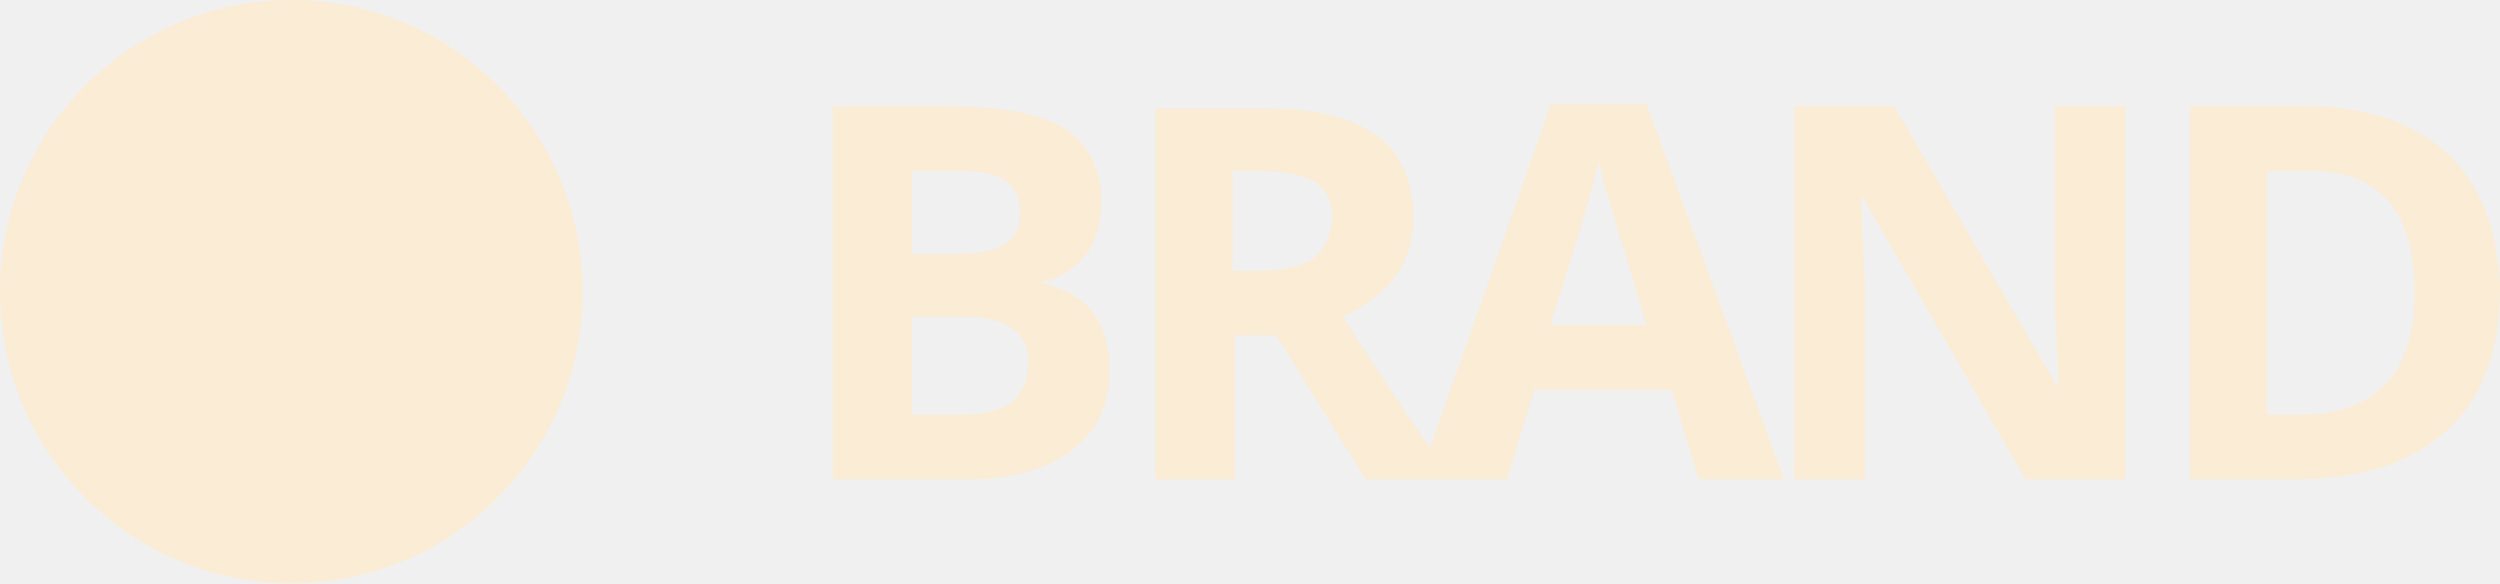
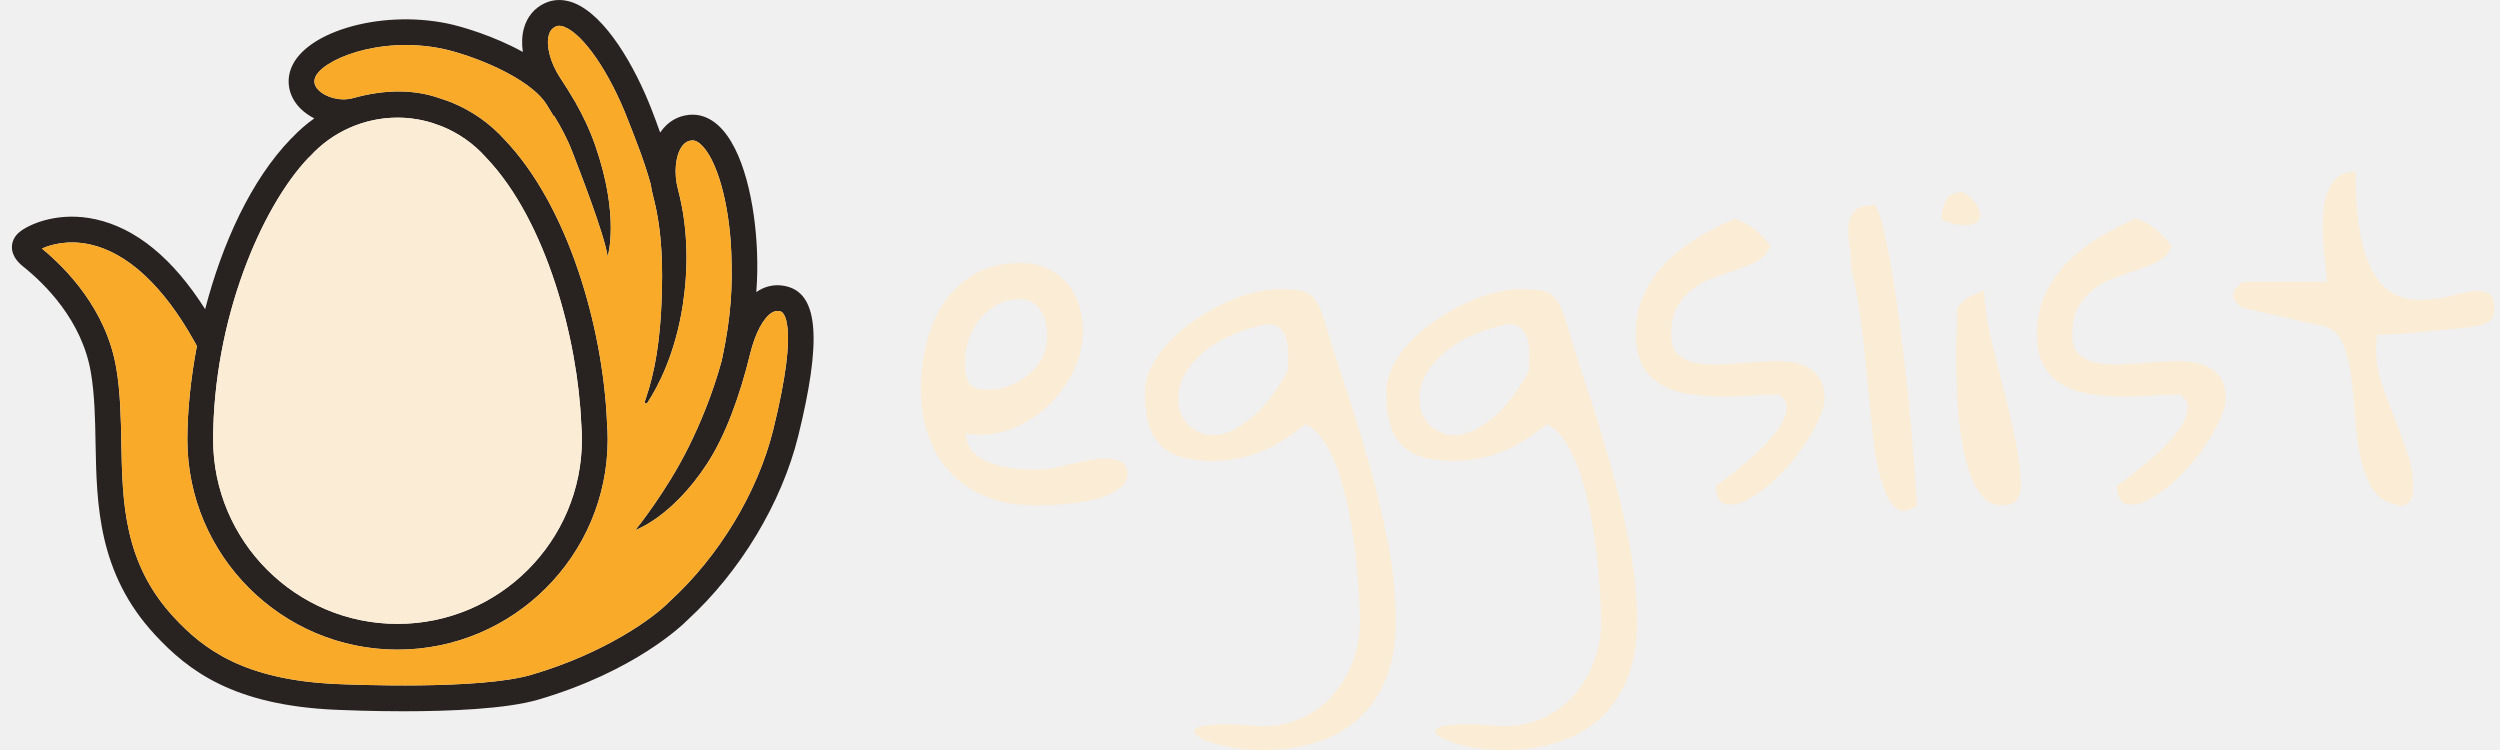
- <svg xmlns="http://www.w3.org/2000/svg" viewBox="0 0 120 28" fill="none">
-   <path d="M27.974 14C27.974 21.732 21.712 28 13.987 28C6.262 28 0 21.732 0 14C0 6.268 6.262 0 13.987 0C21.712 0 27.974 6.268 27.974 14Z" fill="#FBECD5" />
-   <path fill-rule="evenodd" clip-rule="evenodd" d="M74.442 5L68.647 21.5C67.648 20.1 66.249 18 64.451 15.2C65.55 14.7 66.349 14.1 66.949 13.3C67.548 12.5 67.848 11.5 67.848 10.5C67.848 8.7 67.248 7.3 66.049 6.5C64.85 5.6 63.052 5.2 60.654 5.2H55.459V23H59.256V16.1H61.254L65.55 23H72.344L73.642 18.7H80.236L81.535 23H85.632L79.037 5H74.442ZM63.052 12.4C62.453 12.8 61.553 13 60.355 13H59.156V8.2H60.355C61.553 8.2 62.453 8.4 63.052 8.7C63.652 9 63.951 9.7 63.951 10.5C63.851 11.4 63.552 12 63.052 12.4ZM74.442 15.5C75.74 11.4 76.54 8.8 76.74 7.7C76.84 8.1 76.939 8.5 77.039 9C77.141 9.256 77.348 9.956 77.686 11.1C78.009 12.194 78.451 13.694 79.037 15.6H74.442V15.5Z" fill="#FBECD5" />
-   <path fill-rule="evenodd" clip-rule="evenodd" d="M117.502 7.4C115.904 5.9 113.606 5.1 110.709 5.1H105.114V23H110.209C113.406 23 115.804 22.2 117.502 20.6C119.201 19 120 16.8 120 13.8C119.9 11.1 119.101 8.9 117.502 7.4ZM110.409 19.9H108.81V8.2H110.809C114.205 8.2 115.904 10.1 115.904 14C115.904 17.9 114.105 19.9 110.409 19.9Z" fill="#FBECD5" />
-   <path fill-rule="evenodd" clip-rule="evenodd" d="M50.064 13.5V13.6C51.163 13.9 51.962 14.3 52.462 15C52.962 15.7 53.261 16.6 53.261 17.8C53.261 19.4 52.662 20.7 51.463 21.6C50.264 22.5 48.665 23 46.667 23H39.973V5.1H45.568C48.166 5.1 49.964 5.5 51.163 6.2C52.262 7 52.862 8.1 52.862 9.7C52.862 10.7 52.562 11.7 52.062 12.3C51.563 12.9 50.863 13.4 50.064 13.5ZM45.768 8.2H43.77V12.2H45.968C47.067 12.2 47.766 12 48.266 11.7C48.765 11.4 48.965 10.8 48.965 10.1C48.965 9.4 48.665 8.9 48.166 8.6C47.666 8.3 46.867 8.2 45.768 8.2ZM46.268 19.9C47.267 19.9 48.066 19.7 48.566 19.3C49.065 18.9 49.365 18.2 49.365 17.4C49.365 15.9 48.266 15.2 46.168 15.2H43.77V19.9H46.268Z" fill="#FBECD5" />
-   <path d="M98.62 13.7C98.62 14.403 98.669 15.403 98.733 16.7C98.76 17.247 98.79 17.847 98.819 18.5H98.719L90.927 5.1H86.131V23H89.528V14.6C89.528 13.922 89.482 12.922 89.421 11.6L89.421 11.599C89.392 10.972 89.36 10.272 89.328 9.5H89.428L97.221 23H102.016V5.1H98.62V13.7Z" fill="#FBECD5" />
+ <svg xmlns="http://www.w3.org/2000/svg" viewBox="0 0 120 36" fill="none">
+   <g clip-path="url(#clip0_8861_32497)">
+     <path d="M37.823 13.763C37.344 13.626 36.865 13.684 36.438 13.933C36.391 13.96 36.346 13.991 36.303 14.021C36.353 13.355 36.363 12.723 36.337 12.079C36.252 9.866 35.71 7.105 34.445 5.991C34.04 5.634 33.574 5.468 33.098 5.51C32.532 5.56 32.053 5.842 31.713 6.328C31.705 6.34 31.697 6.354 31.688 6.367C31.551 5.976 31.414 5.611 31.282 5.27C30.474 3.187 29.071 0.746 27.552 0.143C27.059 -0.052 26.571 -0.047 26.14 0.158C25.644 0.394 25.302 0.807 25.15 1.351C25.048 1.718 25.041 2.108 25.096 2.494C23.719 1.731 22.173 1.272 21.487 1.13C18.166 0.441 14.416 1.59 13.916 3.451C13.747 4.081 13.933 4.724 14.427 5.214C14.617 5.402 14.841 5.558 15.086 5.682C14.708 5.95 14.355 6.256 14.034 6.598C14.012 6.615 13.992 6.634 13.973 6.654C12.047 8.637 10.661 11.705 9.847 14.841C8.302 12.405 6.533 10.954 4.583 10.524C2.878 10.149 1.525 10.704 0.995 11.091C0.636 11.352 0.576 11.674 0.572 11.842C0.561 12.352 0.982 12.69 1.121 12.801C2.149 13.623 3.936 15.375 4.361 17.873C4.545 18.956 4.566 20.087 4.587 21.285C4.641 24.204 4.701 27.512 7.434 30.463C9.046 32.205 11.21 33.848 16.086 34.068L16.103 34.069C16.578 34.09 17.848 34.141 19.363 34.141C21.571 34.141 24.301 34.034 25.855 33.577C30.489 32.215 32.77 29.993 32.995 29.765C35.532 27.443 37.519 24.143 38.314 20.932C39.436 16.392 39.285 14.181 37.823 13.763ZM14.801 7.577C14.831 7.555 14.858 7.529 14.884 7.501C15.958 6.322 17.487 5.647 19.08 5.647C19.643 5.647 20.195 5.732 20.723 5.892L21.189 6.055C21.998 6.38 22.732 6.889 23.324 7.555C23.329 7.559 23.334 7.565 23.339 7.571C26.239 10.608 27.737 16.326 27.9 20.353C27.901 20.36 27.901 20.369 27.902 20.377C27.921 20.617 27.931 20.859 27.931 21.095C27.931 25.975 23.961 29.946 19.08 29.946C14.2 29.946 10.23 25.975 10.23 21.097C10.245 15.346 12.53 9.968 14.801 7.577ZM37.113 20.635C36.373 23.623 34.518 26.7 32.148 28.863C32.139 28.872 32.129 28.881 32.12 28.89C31.388 29.644 29.064 31.345 25.506 32.39C23.022 33.12 16.855 32.864 16.159 32.833L16.141 32.832C11.712 32.632 9.775 31.172 8.341 29.623C5.93 27.018 5.876 24.091 5.824 21.262C5.803 20.072 5.781 18.84 5.58 17.665C5.103 14.859 3.191 12.9 2.012 11.93C2.459 11.728 3.289 11.507 4.318 11.733C6.121 12.129 7.853 13.739 9.327 16.386L9.451 16.608C9.151 18.178 8.996 19.716 8.993 21.095C8.993 26.657 13.518 31.183 19.08 31.183C24.643 31.183 29.168 26.657 29.168 21.095C29.168 20.83 29.158 20.559 29.136 20.29C29.039 17.927 28.551 15.342 27.762 13.008C26.876 10.384 25.658 8.212 24.241 6.724C23.529 5.926 22.649 5.314 21.679 4.919L21.68 4.917L21.625 4.897C21.457 4.83 21.286 4.772 21.113 4.718L21.096 4.712C19.875 4.285 18.484 4.282 16.964 4.705C16.307 4.888 15.616 4.65 15.298 4.335C15.031 4.071 15.091 3.846 15.111 3.772C15.341 2.918 18.149 1.701 21.236 2.341C22.582 2.621 25.436 3.701 26.254 5.044L26.576 5.573L26.597 5.56C26.915 6.079 27.227 6.649 27.472 7.288C27.787 8.109 29.012 11.238 29.168 12.314C29.168 12.314 29.764 10.4 28.57 6.977C28.3 6.202 27.969 5.527 27.63 4.931L27.633 4.929L27.568 4.824C27.334 4.419 27.098 4.052 26.877 3.716C26.421 3.023 26.201 2.188 26.342 1.683C26.397 1.486 26.502 1.356 26.672 1.275C26.746 1.24 26.87 1.203 27.095 1.293C28.012 1.657 29.259 3.477 30.128 5.718C30.467 6.593 30.896 7.632 31.236 8.848C31.262 9.032 31.297 9.217 31.346 9.399C31.812 11.151 31.813 12.939 31.755 14.453C31.649 17.252 31.172 18.611 30.95 19.274C30.924 19.351 31.029 19.403 31.074 19.334C31.58 18.57 32.418 16.983 32.778 14.616C33.029 12.971 33.055 11.009 32.541 9.08C32.339 8.321 32.416 7.481 32.726 7.038C32.896 6.795 33.081 6.753 33.206 6.742C33.255 6.738 33.406 6.724 33.627 6.92C34.403 7.603 35.009 9.743 35.102 12.127C35.163 13.727 35.109 15.152 34.644 17.309C34.205 18.904 33.623 20.308 33.049 21.464C31.986 23.605 30.541 25.387 30.497 25.443C30.55 25.425 32.273 24.802 33.932 22.27C34.801 20.944 35.5 19.065 36.009 16.977C36.248 15.997 36.65 15.241 37.059 15.002C37.196 14.923 37.327 14.907 37.483 14.952C37.522 14.964 38.434 15.291 37.113 20.635Z" fill="#282220" />
+     <path d="M37.113 20.635C36.374 23.623 34.518 26.7 32.148 28.863C32.139 28.872 32.129 28.881 32.121 28.89C31.389 29.644 29.064 31.345 25.507 32.39C23.023 33.12 16.855 32.864 16.159 32.833L16.141 32.832C11.712 32.632 9.775 31.172 8.341 29.623C5.93 27.018 5.876 24.091 5.825 21.262C5.803 20.072 5.781 18.84 5.58 17.665C5.103 14.859 3.191 12.9 2.012 11.93C2.459 11.728 3.289 11.507 4.318 11.733C6.121 12.129 7.853 13.739 9.327 16.386L9.451 16.608C9.151 18.178 8.996 19.716 8.993 21.095C8.993 26.657 13.518 31.183 19.08 31.183C24.643 31.183 29.169 26.657 29.169 21.095C29.169 20.83 29.158 20.56 29.136 20.29C29.039 17.927 28.551 15.342 27.763 13.008C26.877 10.384 25.658 8.212 24.241 6.724C23.529 5.926 22.649 5.314 21.679 4.919L21.68 4.917L21.625 4.897C21.457 4.83 21.286 4.772 21.113 4.718L21.096 4.712C19.875 4.285 18.484 4.282 16.964 4.705C16.308 4.888 15.616 4.65 15.298 4.335C15.031 4.071 15.092 3.846 15.111 3.772C15.341 2.918 18.15 1.701 21.236 2.341C22.583 2.621 25.437 3.701 26.254 5.044L26.576 5.573L26.598 5.56C26.915 6.079 27.227 6.649 27.472 7.288C27.787 8.109 29.012 11.238 29.169 12.314C29.169 12.314 29.764 10.4 28.57 6.977C28.301 6.202 27.97 5.527 27.631 4.931L27.633 4.929L27.568 4.824C27.335 4.419 27.098 4.052 26.877 3.716C26.421 3.023 26.201 2.188 26.342 1.683C26.397 1.486 26.502 1.356 26.672 1.275C26.746 1.24 26.87 1.203 27.095 1.293C28.013 1.657 29.26 3.477 30.128 5.718C30.467 6.593 30.896 7.632 31.237 8.848C31.262 9.032 31.297 9.217 31.346 9.399C31.812 11.152 31.814 12.939 31.756 14.453C31.65 17.252 31.172 18.611 30.95 19.274C30.924 19.351 31.029 19.403 31.074 19.334C31.58 18.57 32.418 16.983 32.778 14.616C33.029 12.971 33.055 11.009 32.541 9.08C32.34 8.321 32.416 7.481 32.727 7.038C32.896 6.795 33.082 6.753 33.207 6.742C33.255 6.738 33.406 6.724 33.627 6.92C34.403 7.603 35.009 9.743 35.102 12.127C35.163 13.727 35.109 15.152 34.644 17.309C34.205 18.904 33.623 20.308 33.049 21.464C31.986 23.605 30.541 25.387 30.497 25.443C30.55 25.425 32.273 24.803 33.933 22.27C34.801 20.944 35.5 19.065 36.009 16.977C36.248 15.997 36.65 15.241 37.059 15.003C37.196 14.923 37.327 14.907 37.483 14.952C37.522 14.964 38.435 15.291 37.113 20.635Z" fill="#F9AA29" />
+     <path d="M27.932 21.095C27.932 25.975 23.961 29.946 19.081 29.946C14.201 29.946 10.23 25.975 10.23 21.097C10.245 15.346 12.531 9.968 14.802 7.577C14.831 7.555 14.859 7.529 14.885 7.501C15.958 6.322 17.488 5.647 19.081 5.647C19.643 5.647 20.196 5.732 20.724 5.892L21.19 6.056C21.999 6.38 22.733 6.889 23.325 7.555C23.329 7.559 23.334 7.565 23.339 7.571C26.24 10.608 27.738 16.326 27.901 20.353C27.901 20.36 27.902 20.369 27.903 20.377C27.922 20.617 27.932 20.859 27.932 21.095Z" fill="#FBECD5" />
+     <path d="M44.201 18.662C44.201 17.941 44.288 17.222 44.461 16.502C44.634 15.781 44.911 15.135 45.291 14.562C45.671 13.989 46.163 13.522 46.771 13.162C47.377 12.802 48.114 12.622 48.98 12.622C49.473 12.622 49.907 12.712 50.28 12.892C50.653 13.072 50.966 13.309 51.22 13.602C51.473 13.895 51.663 14.239 51.79 14.631C51.916 15.024 51.98 15.435 51.98 15.861C51.98 16.541 51.823 17.201 51.509 17.841C51.196 18.481 50.776 19.044 50.25 19.531C49.723 20.017 49.12 20.384 48.44 20.631C47.76 20.878 47.066 20.935 46.36 20.801C46.374 21.188 46.504 21.498 46.75 21.731C46.997 21.965 47.293 22.141 47.64 22.261C47.987 22.381 48.346 22.458 48.719 22.491C49.092 22.524 49.426 22.541 49.719 22.541C50.026 22.541 50.312 22.514 50.579 22.461C50.846 22.408 51.112 22.348 51.379 22.281C51.646 22.215 51.916 22.155 52.189 22.101C52.463 22.048 52.752 22.021 53.059 22.021C53.179 22.021 53.299 22.028 53.419 22.041C53.539 22.055 53.652 22.085 53.759 22.131C53.866 22.177 53.952 22.251 54.019 22.351C54.085 22.451 54.119 22.574 54.119 22.721C54.119 22.974 54.026 23.184 53.84 23.351C53.652 23.517 53.416 23.661 53.13 23.781C52.843 23.901 52.527 23.991 52.18 24.051C51.833 24.111 51.497 24.157 51.17 24.19C50.843 24.224 50.543 24.243 50.271 24.25C49.998 24.257 49.794 24.26 49.661 24.26C48.808 24.26 48.041 24.124 47.361 23.85C46.681 23.577 46.108 23.197 45.641 22.71C45.174 22.224 44.818 21.637 44.571 20.951C44.324 20.265 44.201 19.502 44.201 18.662ZM46.321 17.362C46.321 17.828 46.384 18.169 46.511 18.381C46.637 18.595 46.947 18.701 47.441 18.701C47.788 18.701 48.127 18.638 48.46 18.511C48.794 18.385 49.097 18.208 49.371 17.982C49.644 17.755 49.861 17.489 50.02 17.182C50.181 16.875 50.26 16.542 50.26 16.182C50.26 15.982 50.243 15.775 50.21 15.562C50.177 15.349 50.107 15.152 50 14.972C49.894 14.792 49.757 14.646 49.59 14.532C49.423 14.419 49.207 14.362 48.941 14.362C48.541 14.362 48.177 14.452 47.851 14.632C47.524 14.812 47.248 15.045 47.021 15.332C46.795 15.618 46.622 15.938 46.502 16.291C46.381 16.646 46.321 17.002 46.321 17.362Z" fill="#FBECD5" />
+     <path d="M60.519 34.86C61.265 34.86 61.932 34.723 62.519 34.449C63.105 34.176 63.602 33.803 64.008 33.33C64.415 32.856 64.729 32.316 64.948 31.71C65.168 31.103 65.278 30.473 65.278 29.82C65.278 29.487 65.261 29.047 65.228 28.5C65.195 27.954 65.144 27.361 65.078 26.72C65.011 26.081 64.915 25.427 64.788 24.761C64.661 24.094 64.505 23.465 64.318 22.871C64.131 22.278 63.901 21.759 63.628 21.312C63.355 20.865 63.038 20.548 62.678 20.362C62.331 20.629 61.991 20.872 61.658 21.092C61.325 21.312 60.978 21.495 60.618 21.642C60.258 21.789 59.885 21.905 59.498 21.992C59.112 22.079 58.699 22.122 58.259 22.122C57.685 22.122 57.195 22.069 56.788 21.962C56.382 21.855 56.041 21.675 55.769 21.422C55.496 21.169 55.292 20.835 55.159 20.422C55.025 20.009 54.959 19.489 54.959 18.862C54.959 18.422 55.066 17.992 55.279 17.572C55.492 17.152 55.775 16.759 56.129 16.392C56.482 16.026 56.882 15.689 57.329 15.383C57.775 15.076 58.235 14.809 58.708 14.582C59.181 14.356 59.648 14.183 60.108 14.063C60.568 13.943 60.978 13.883 61.338 13.883C61.685 13.883 61.971 13.893 62.198 13.912C62.425 13.932 62.618 13.986 62.778 14.073C62.938 14.159 63.074 14.293 63.188 14.472C63.301 14.652 63.411 14.896 63.518 15.202C63.824 16.242 64.178 17.362 64.578 18.562C64.977 19.762 65.357 20.995 65.717 22.261C66.077 23.528 66.38 24.804 66.627 26.09C66.874 27.377 66.997 28.62 66.997 29.82C66.997 30.886 66.848 31.79 66.548 32.529C66.248 33.269 65.854 33.876 65.368 34.349C64.881 34.822 64.328 35.186 63.708 35.439C63.088 35.691 62.464 35.855 61.838 35.929C61.211 36.002 60.604 36.018 60.018 35.979C59.431 35.938 58.925 35.862 58.499 35.749C58.072 35.635 57.749 35.505 57.529 35.359C57.308 35.212 57.255 35.089 57.368 34.989C57.481 34.889 57.785 34.819 58.278 34.779C58.772 34.74 59.519 34.766 60.519 34.86ZM60.799 15.562C59.813 15.775 59.016 16.072 58.41 16.451C57.803 16.831 57.35 17.238 57.05 17.672C56.75 18.105 56.587 18.538 56.56 18.972C56.533 19.405 56.613 19.775 56.8 20.082C56.986 20.389 57.256 20.618 57.61 20.771C57.963 20.925 58.366 20.932 58.819 20.791C59.273 20.651 59.755 20.349 60.269 19.881C60.782 19.414 61.298 18.721 61.819 17.802C61.819 17.575 61.822 17.328 61.829 17.062C61.835 16.795 61.812 16.552 61.759 16.331C61.705 16.111 61.605 15.928 61.459 15.781C61.312 15.635 61.092 15.562 60.799 15.562Z" fill="#FBECD5" />
+     <path d="M72.097 34.86C72.843 34.86 73.51 34.723 74.097 34.449C74.683 34.176 75.18 33.803 75.587 33.33C75.993 32.856 76.307 32.316 76.526 31.71C76.747 31.103 76.856 30.473 76.856 29.82C76.856 29.487 76.839 29.047 76.806 28.5C76.773 27.954 76.723 27.361 76.656 26.72C76.589 26.081 76.493 25.427 76.366 24.761C76.239 24.094 76.083 23.465 75.896 22.871C75.709 22.278 75.479 21.759 75.206 21.312C74.933 20.865 74.616 20.548 74.256 20.362C73.909 20.629 73.569 20.872 73.237 21.092C72.903 21.312 72.557 21.495 72.197 21.642C71.836 21.789 71.463 21.905 71.077 21.992C70.69 22.079 70.277 22.122 69.837 22.122C69.263 22.122 68.773 22.069 68.367 21.962C67.96 21.855 67.62 21.675 67.347 21.422C67.074 21.169 66.87 20.835 66.737 20.422C66.603 20.009 66.537 19.489 66.537 18.862C66.537 18.422 66.644 17.992 66.857 17.572C67.07 17.152 67.353 16.759 67.707 16.392C68.06 16.026 68.46 15.689 68.907 15.383C69.353 15.076 69.813 14.809 70.287 14.582C70.76 14.356 71.226 14.183 71.686 14.063C72.146 13.943 72.556 13.883 72.916 13.883C73.263 13.883 73.549 13.893 73.776 13.912C74.003 13.932 74.196 13.986 74.356 14.073C74.516 14.159 74.652 14.293 74.766 14.472C74.879 14.652 74.989 14.896 75.096 15.202C75.402 16.242 75.756 17.362 76.156 18.562C76.555 19.762 76.935 20.995 77.295 22.261C77.655 23.528 77.958 24.804 78.206 26.09C78.452 27.377 78.576 28.62 78.576 29.82C78.576 30.886 78.426 31.79 78.126 32.529C77.826 33.269 77.432 33.876 76.946 34.349C76.459 34.822 75.906 35.186 75.286 35.439C74.666 35.691 74.042 35.855 73.416 35.929C72.789 36.002 72.182 36.018 71.596 35.979C71.01 35.938 70.503 35.862 70.077 35.749C69.65 35.635 69.327 35.505 69.107 35.359C68.886 35.212 68.833 35.089 68.946 34.989C69.059 34.889 69.363 34.819 69.856 34.779C70.351 34.74 71.097 34.766 72.097 34.86ZM72.377 15.562C71.391 15.775 70.594 16.072 69.988 16.451C69.381 16.831 68.928 17.238 68.628 17.672C68.328 18.105 68.165 18.538 68.138 18.972C68.111 19.405 68.191 19.775 68.378 20.082C68.564 20.389 68.834 20.618 69.188 20.771C69.541 20.925 69.944 20.932 70.397 20.791C70.851 20.651 71.334 20.349 71.847 19.881C72.36 19.414 72.876 18.721 73.397 17.802C73.397 17.575 73.4 17.328 73.407 17.062C73.413 16.795 73.39 16.552 73.337 16.331C73.283 16.111 73.184 15.928 73.037 15.781C72.891 15.635 72.67 15.562 72.377 15.562Z" fill="#FBECD5" />
+     <path d="M82.356 23.321C82.569 23.174 82.826 22.984 83.126 22.751C83.426 22.518 83.729 22.268 84.036 22.002C84.342 21.735 84.629 21.455 84.896 21.162C85.162 20.869 85.372 20.586 85.526 20.312C85.679 20.038 85.756 19.782 85.756 19.542C85.756 19.302 85.636 19.102 85.396 18.942C84.969 18.942 84.502 18.959 83.996 18.992C83.489 19.025 82.983 19.039 82.477 19.032C81.97 19.026 81.48 18.982 81.007 18.902C80.534 18.823 80.11 18.676 79.737 18.462C79.364 18.249 79.067 17.946 78.847 17.552C78.627 17.159 78.518 16.656 78.518 16.043C78.518 15.322 78.654 14.673 78.928 14.093C79.201 13.513 79.564 13 80.017 12.553C80.471 12.107 80.981 11.714 81.547 11.373C82.114 11.034 82.684 10.743 83.257 10.503C83.604 10.597 83.924 10.763 84.216 11.003C84.51 11.243 84.763 11.51 84.976 11.803C84.883 12.097 84.7 12.323 84.426 12.483C84.153 12.643 83.84 12.783 83.486 12.903C83.133 13.023 82.763 13.15 82.376 13.283C81.99 13.417 81.64 13.593 81.326 13.813C81.013 14.033 80.75 14.32 80.536 14.673C80.323 15.026 80.216 15.49 80.216 16.062C80.216 16.489 80.323 16.802 80.536 17.002C80.75 17.202 81.029 17.339 81.376 17.413C81.723 17.486 82.116 17.513 82.556 17.492C82.996 17.472 83.445 17.442 83.906 17.403C84.366 17.363 84.816 17.34 85.256 17.333C85.696 17.326 86.089 17.379 86.436 17.493C86.782 17.607 87.059 17.79 87.266 18.043C87.472 18.297 87.576 18.67 87.576 19.163C87.576 19.376 87.506 19.649 87.366 19.983C87.226 20.316 87.039 20.673 86.806 21.052C86.572 21.432 86.299 21.809 85.986 22.182C85.672 22.556 85.346 22.892 85.006 23.192C84.666 23.492 84.326 23.738 83.986 23.932C83.647 24.125 83.33 24.222 83.037 24.222C82.757 24.222 82.573 24.122 82.487 23.922C82.399 23.721 82.356 23.521 82.356 23.321Z" fill="#FBECD5" />
+     <path d="M88.854 12.903C88.854 12.516 88.827 12.139 88.774 11.773C88.721 11.406 88.707 11.08 88.734 10.793C88.761 10.506 88.864 10.277 89.044 10.103C89.224 9.93 89.554 9.843 90.034 9.843C90.181 10.15 90.324 10.616 90.464 11.243C90.604 11.87 90.741 12.589 90.874 13.402C91.007 14.216 91.134 15.099 91.254 16.052C91.374 17.005 91.484 17.962 91.584 18.922C91.683 19.881 91.77 20.824 91.844 21.751C91.917 22.677 91.974 23.52 92.014 24.281C91.574 24.574 91.22 24.594 90.954 24.341C90.687 24.088 90.468 23.658 90.294 23.051C90.12 22.444 89.987 21.704 89.894 20.831C89.801 19.958 89.711 19.051 89.624 18.111C89.538 17.171 89.435 16.245 89.314 15.331C89.194 14.419 89.041 13.609 88.854 12.903Z" fill="#FBECD5" />
+     <path d="M94.173 9.223C94.425 9.33 94.639 9.503 94.812 9.743C94.986 9.983 95.062 10.2 95.043 10.393C95.023 10.586 94.873 10.719 94.593 10.792C94.313 10.866 93.846 10.789 93.193 10.562C93.193 10.202 93.263 9.889 93.403 9.622C93.543 9.357 93.799 9.223 94.173 9.223ZM93.893 16.722C93.893 16.642 93.896 16.512 93.903 16.332C93.909 16.152 93.916 15.962 93.923 15.762C93.929 15.562 93.936 15.369 93.942 15.183C93.949 14.996 93.952 14.863 93.952 14.783C94.099 14.57 94.289 14.397 94.522 14.263C94.755 14.13 94.993 14.023 95.232 13.943C95.272 14.664 95.385 15.43 95.572 16.243C95.758 17.057 95.958 17.873 96.172 18.693C96.385 19.512 96.575 20.322 96.742 21.122C96.908 21.922 96.992 22.669 96.992 23.362C96.992 23.962 96.684 24.262 96.071 24.262C95.698 24.262 95.384 24.108 95.132 23.802C94.878 23.496 94.675 23.106 94.522 22.632C94.368 22.159 94.245 21.632 94.151 21.052C94.058 20.473 93.995 19.903 93.962 19.343C93.928 18.783 93.908 18.27 93.902 17.803C93.896 17.336 93.893 16.976 93.893 16.722Z" fill="#FBECD5" />
+     <path d="M101.612 23.321C101.825 23.174 102.082 22.984 102.381 22.751C102.682 22.518 102.984 22.268 103.292 22.002C103.598 21.735 103.885 21.455 104.152 21.162C104.418 20.869 104.628 20.586 104.782 20.312C104.935 20.038 105.012 19.782 105.012 19.542C105.012 19.302 104.892 19.102 104.652 18.942C104.225 18.942 103.758 18.959 103.252 18.992C102.745 19.025 102.239 19.039 101.733 19.032C101.226 19.026 100.736 18.982 100.262 18.902C99.789 18.823 99.366 18.676 98.993 18.462C98.619 18.249 98.323 17.946 98.103 17.552C97.883 17.159 97.773 16.656 97.773 16.043C97.773 15.322 97.91 14.673 98.184 14.093C98.457 13.513 98.82 13 99.273 12.553C99.727 12.107 100.236 11.714 100.803 11.373C101.37 11.034 101.939 10.743 102.513 10.503C102.86 10.597 103.179 10.763 103.472 11.003C103.765 11.243 104.019 11.51 104.232 11.803C104.139 12.097 103.955 12.323 103.682 12.483C103.409 12.643 103.095 12.783 102.742 12.903C102.389 13.023 102.019 13.15 101.632 13.283C101.245 13.417 100.896 13.593 100.582 13.813C100.269 14.033 100.005 14.32 99.792 14.673C99.579 15.026 99.472 15.49 99.472 16.062C99.472 16.489 99.579 16.802 99.792 17.002C100.005 17.202 100.285 17.339 100.632 17.413C100.978 17.486 101.372 17.513 101.812 17.492C102.252 17.472 102.701 17.442 103.162 17.403C103.622 17.363 104.072 17.34 104.512 17.333C104.952 17.326 105.345 17.379 105.692 17.493C106.038 17.607 106.314 17.79 106.521 18.043C106.728 18.297 106.831 18.67 106.831 19.163C106.831 19.376 106.761 19.649 106.622 19.983C106.482 20.316 106.295 20.673 106.062 21.052C105.828 21.432 105.555 21.809 105.242 22.182C104.928 22.556 104.602 22.892 104.262 23.192C103.921 23.492 103.582 23.738 103.242 23.932C102.903 24.125 102.586 24.222 102.293 24.222C102.013 24.222 101.829 24.122 101.742 23.922C101.655 23.721 101.612 23.521 101.612 23.321Z" fill="#FBECD5" />
+     <path d="M107.191 14.143C107.191 14.102 107.198 14.069 107.211 14.042C107.211 14.015 107.218 13.982 107.231 13.942C107.284 13.876 107.364 13.789 107.471 13.682C107.578 13.576 107.644 13.522 107.671 13.522H111.69C111.69 13.375 111.67 13.142 111.63 12.822C111.59 12.502 111.553 12.149 111.52 11.762C111.487 11.376 111.476 10.972 111.49 10.553C111.504 10.133 111.56 9.753 111.66 9.413C111.761 9.073 111.92 8.793 112.14 8.574C112.361 8.354 112.67 8.244 113.07 8.244C113.07 9.59 113.164 10.67 113.35 11.483C113.536 12.297 113.786 12.923 114.1 13.363C114.413 13.803 114.77 14.09 115.17 14.223C115.569 14.357 115.98 14.413 116.4 14.393C116.82 14.373 117.229 14.31 117.63 14.203C118.029 14.097 118.386 14.023 118.699 13.983C119.012 13.943 119.262 13.973 119.449 14.073C119.636 14.173 119.729 14.409 119.729 14.782C119.729 15.062 119.665 15.262 119.539 15.383C119.412 15.502 119.169 15.596 118.809 15.662C118.702 15.675 118.526 15.699 118.279 15.732C118.032 15.765 117.756 15.796 117.45 15.822C117.143 15.848 116.816 15.879 116.47 15.911C116.123 15.944 115.796 15.975 115.49 16.001C115.182 16.028 114.903 16.045 114.65 16.051C114.396 16.058 114.21 16.061 114.09 16.061C114.09 16.128 114.083 16.241 114.07 16.401C114.057 16.561 114.05 16.668 114.05 16.721C114.05 17.307 114.144 17.877 114.33 18.43C114.517 18.984 114.72 19.533 114.94 20.079C115.16 20.626 115.363 21.172 115.55 21.719C115.737 22.266 115.83 22.833 115.83 23.419C115.83 23.525 115.82 23.635 115.8 23.748C115.78 23.862 115.74 23.962 115.68 24.049C115.62 24.135 115.533 24.202 115.42 24.248C115.307 24.295 115.151 24.285 114.95 24.219C114.443 24.085 114.067 23.799 113.82 23.359C113.573 22.919 113.39 22.395 113.27 21.789C113.15 21.182 113.07 20.539 113.03 19.859C112.99 19.179 112.927 18.543 112.84 17.949C112.753 17.356 112.617 16.849 112.43 16.43C112.243 16.009 111.943 15.753 111.53 15.66L107.671 14.78C107.617 14.78 107.537 14.724 107.431 14.61C107.324 14.497 107.257 14.414 107.231 14.36C107.218 14.333 107.211 14.3 107.211 14.26C107.198 14.236 107.191 14.195 107.191 14.143Z" fill="#FBECD5" />
+   </g>
+   <defs>
+     <clipPath id="clip0_8861_32497">
+       <rect width="119.157" height="36" fill="white" transform="translate(0.572266)" />
+     </clipPath>
+   </defs>
</svg>
